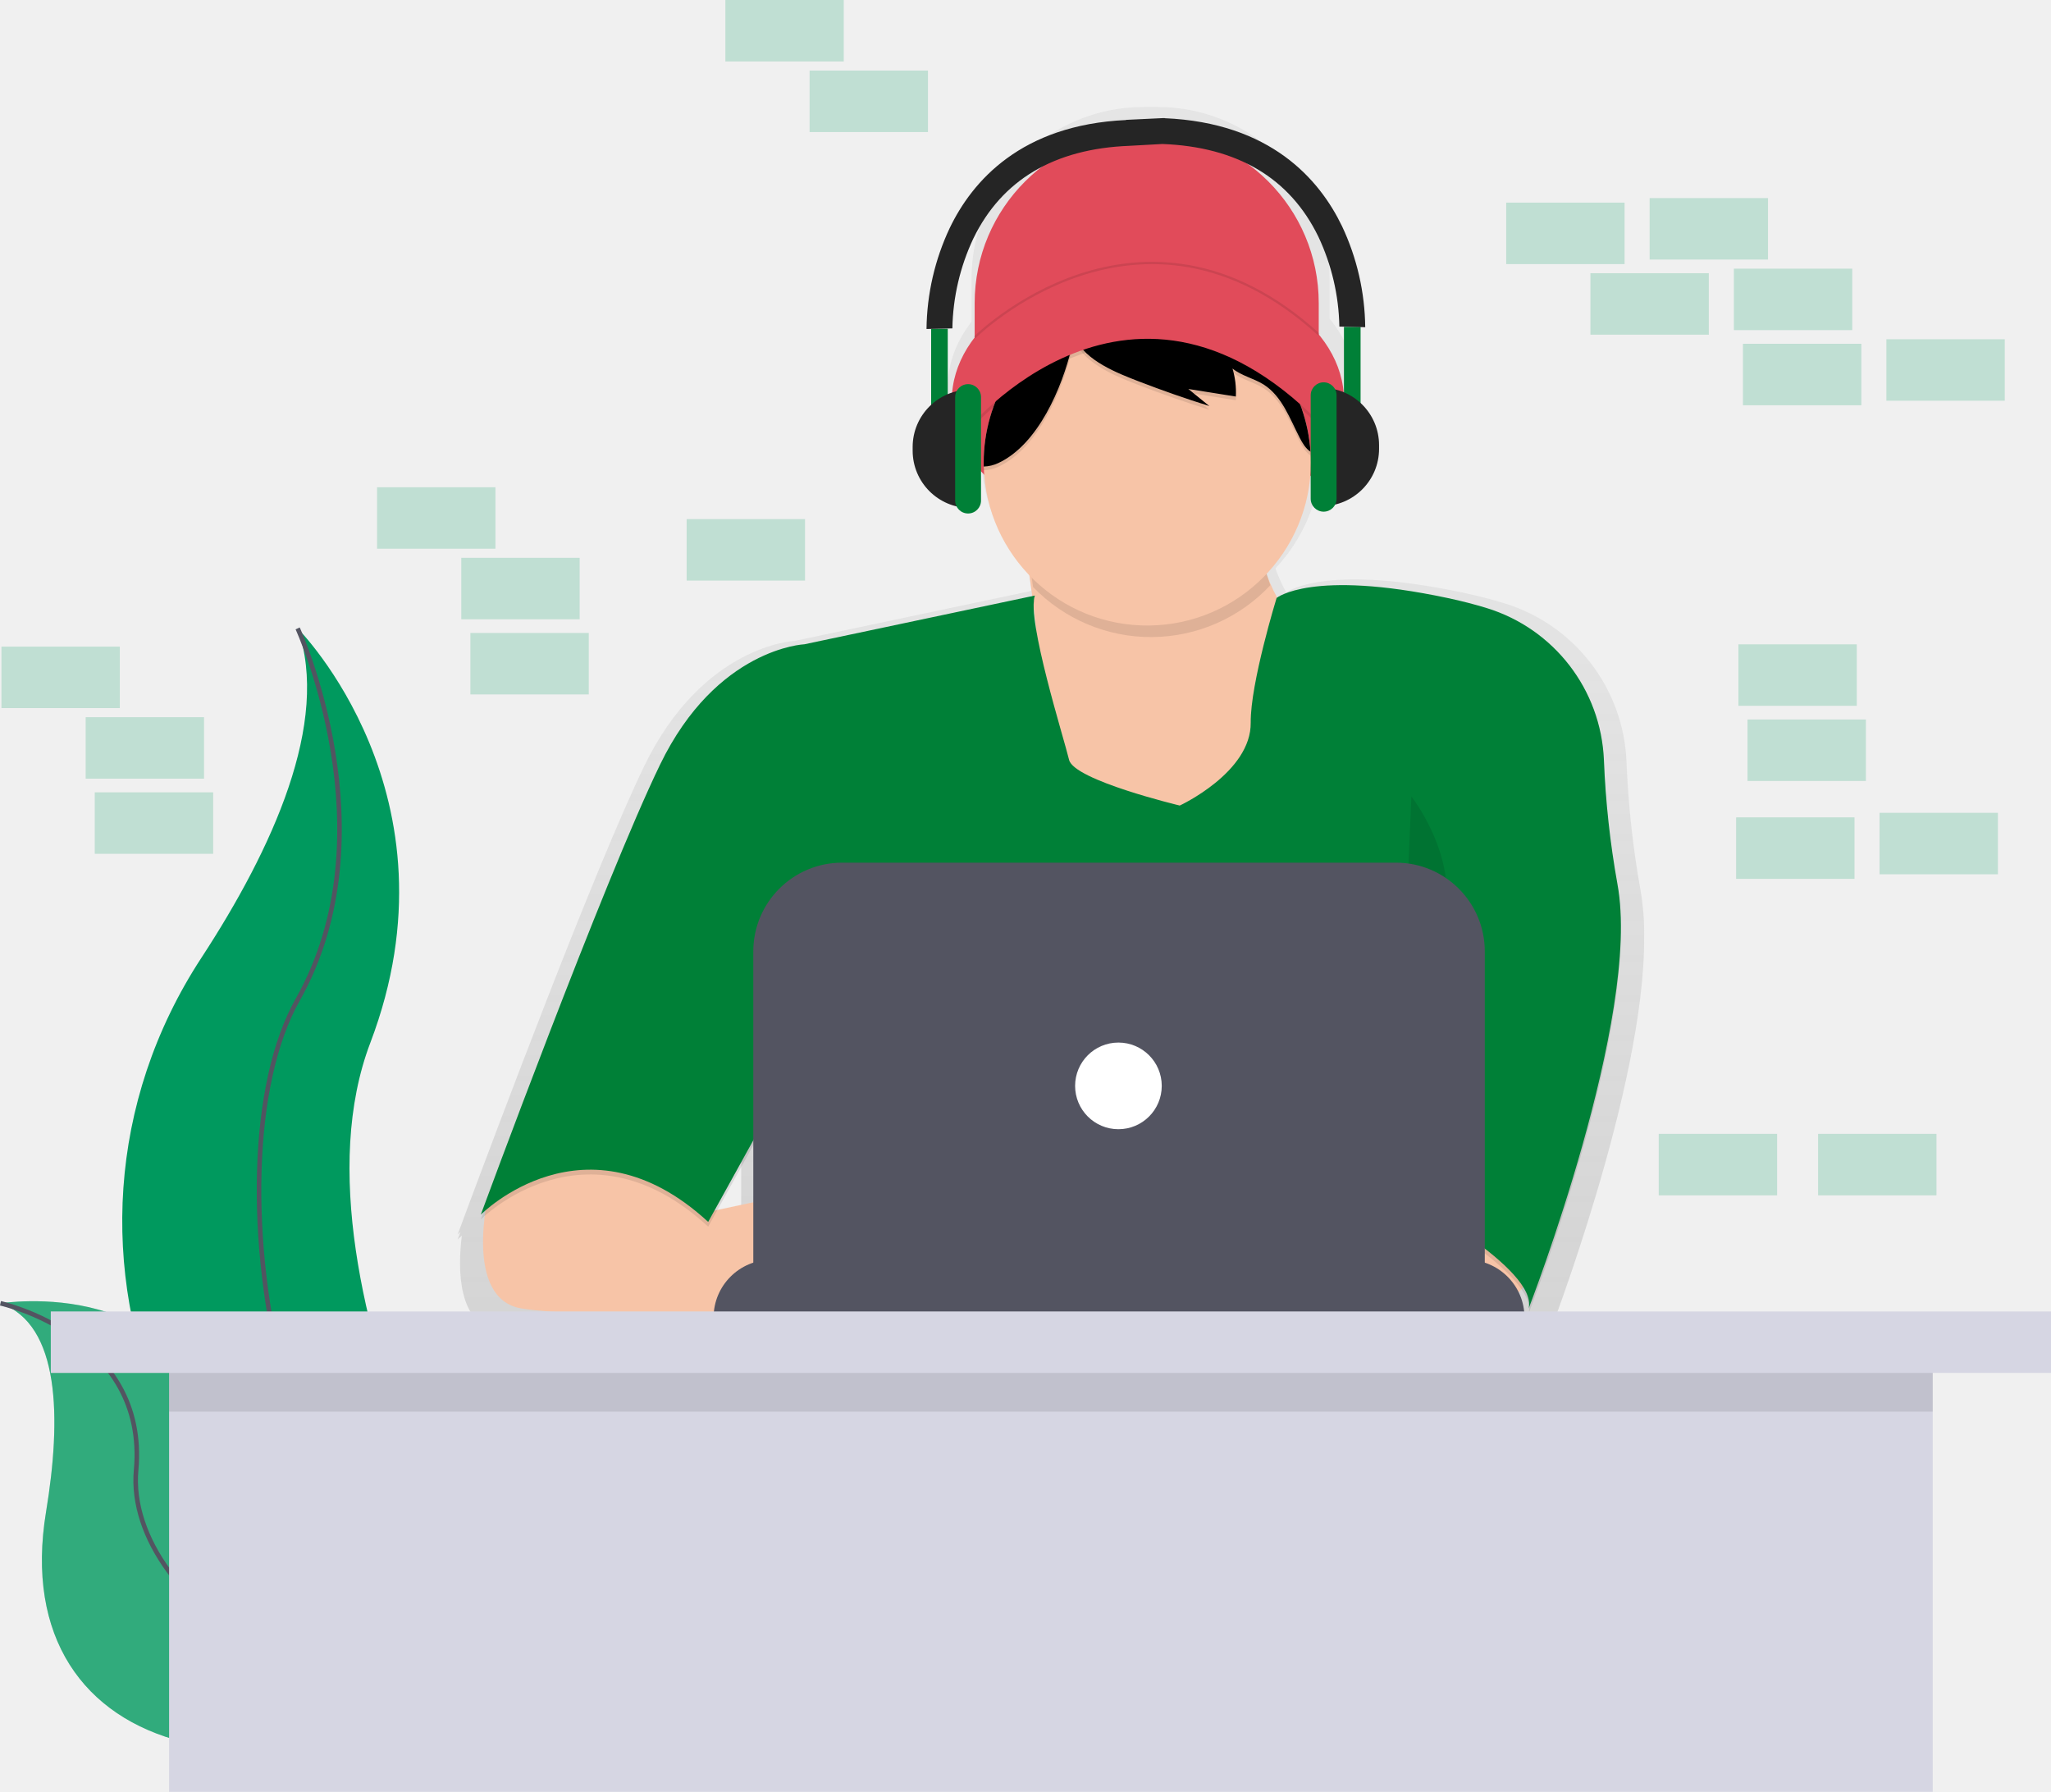
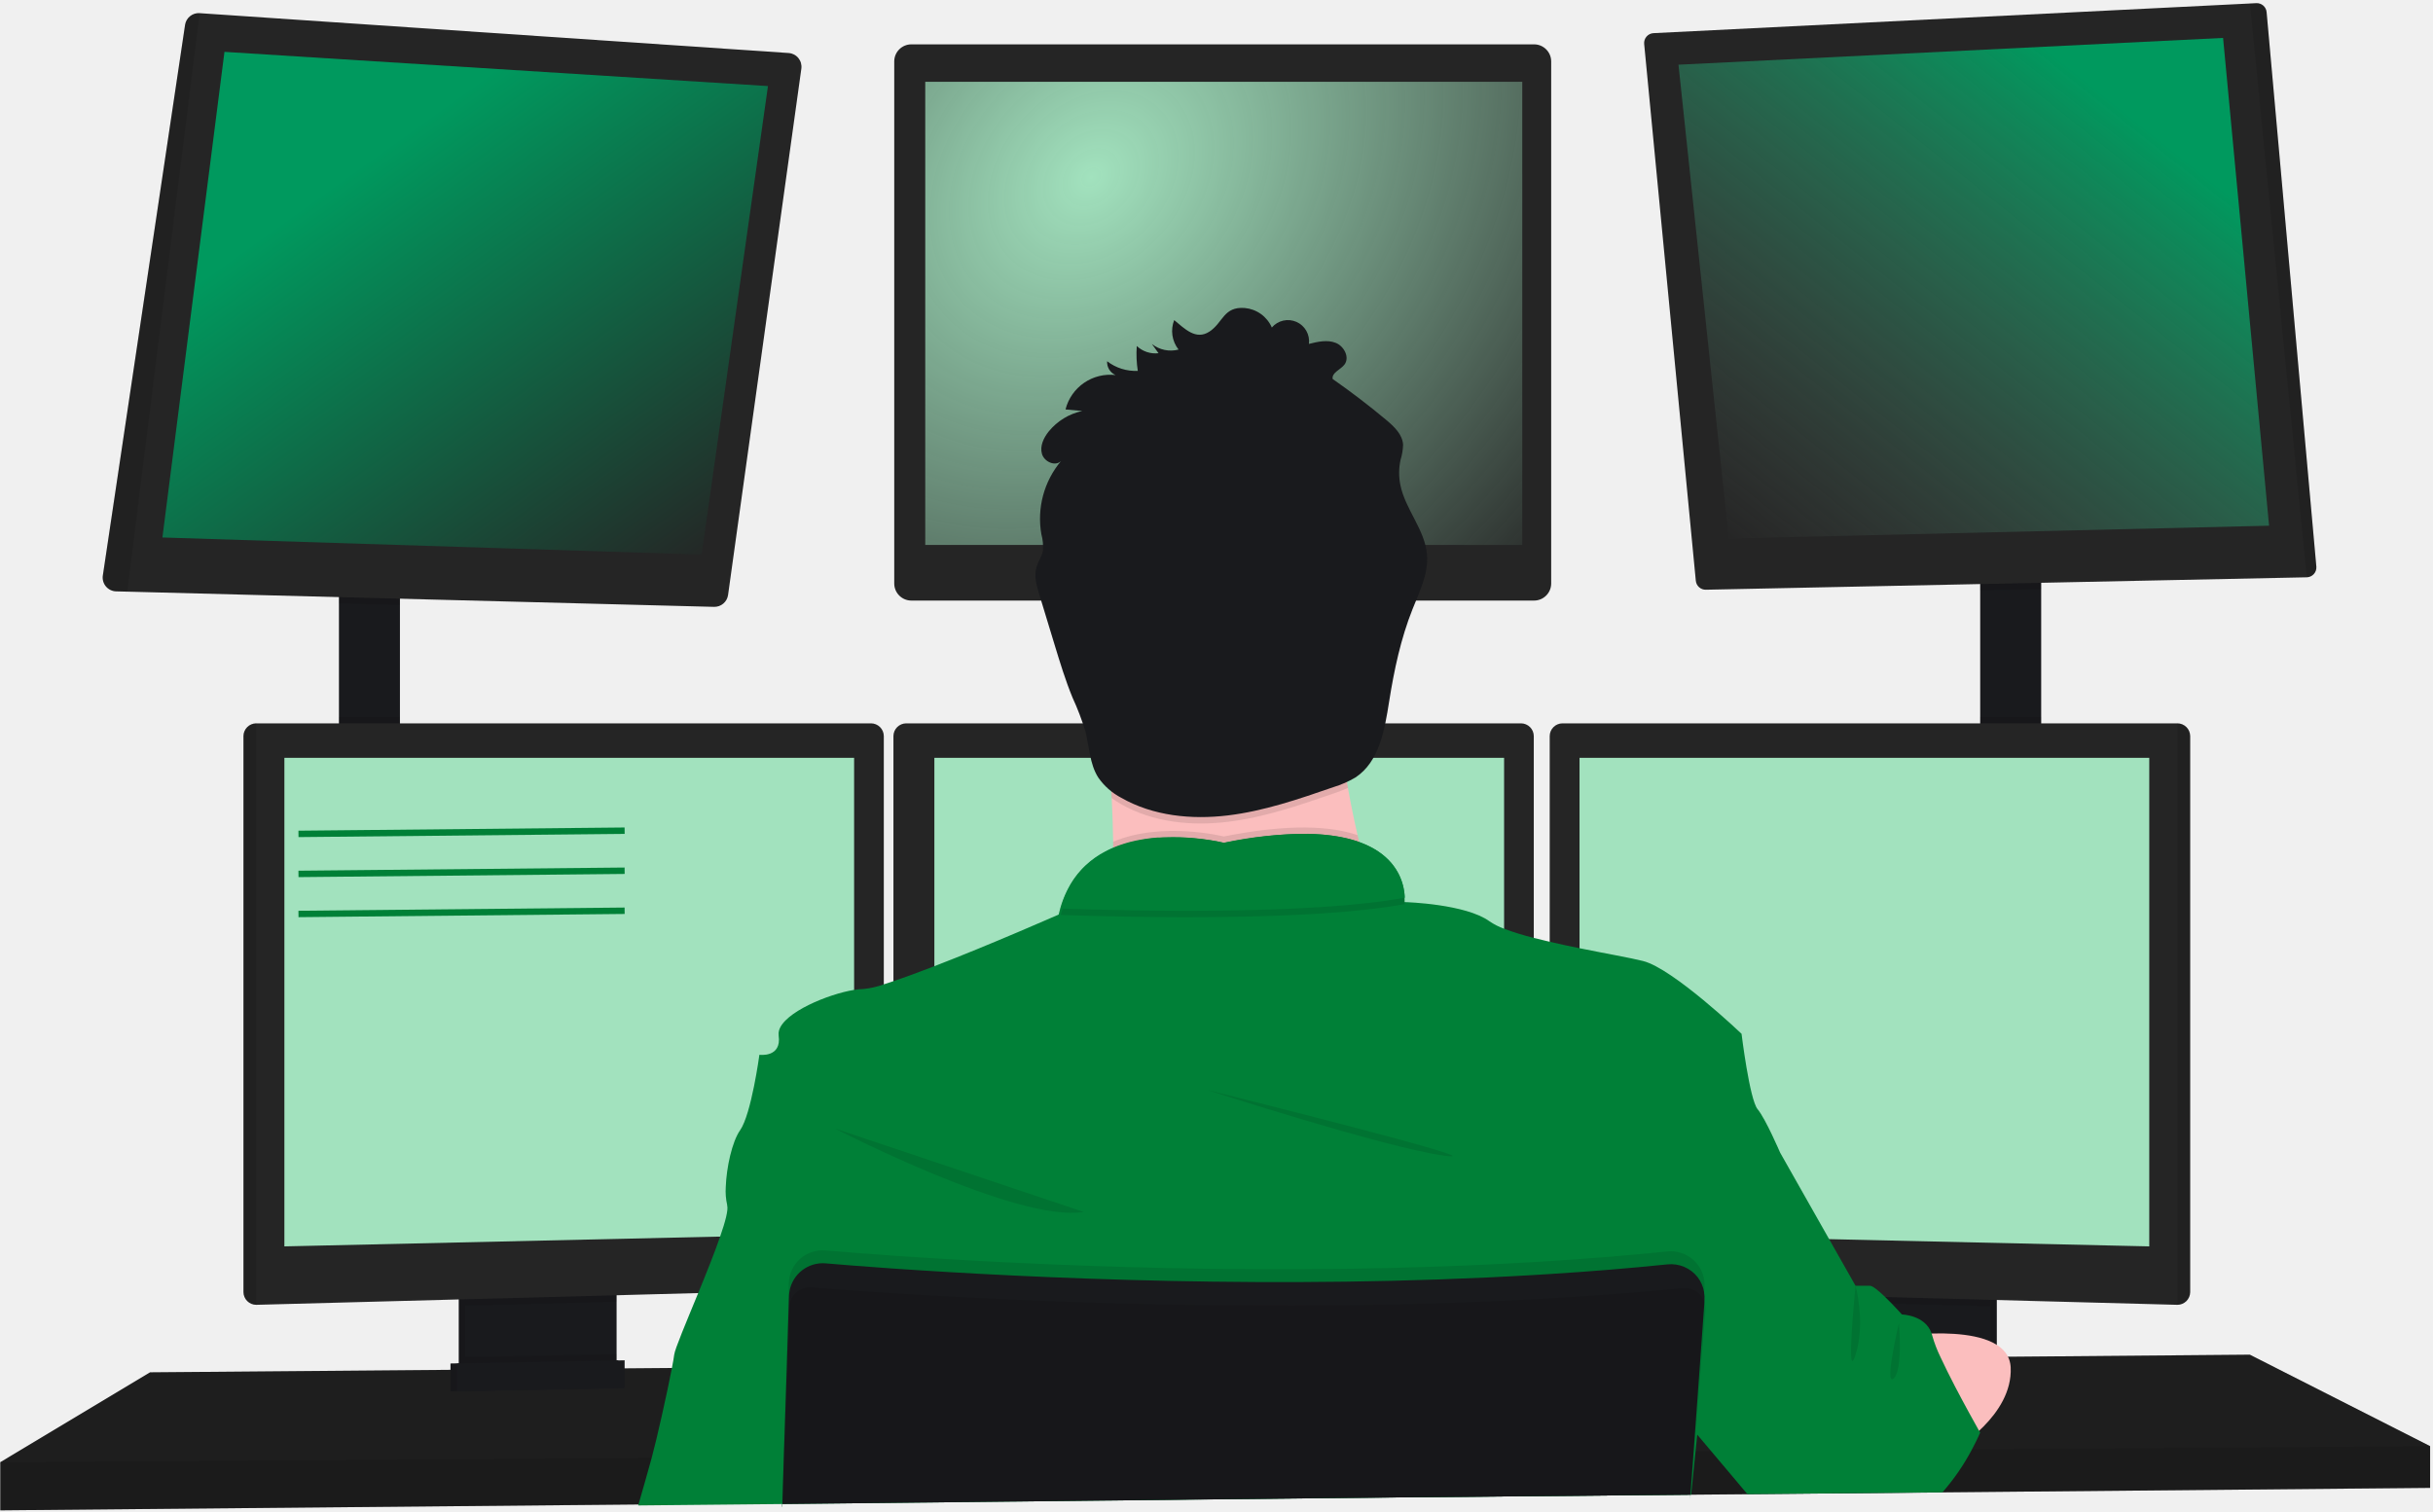
- <svg xmlns="http://www.w3.org/2000/svg" id="6088ba52-b752-42bb-ac91-0a74df332082" data-name="Layer 1" width="900.94" height="787" viewBox="0 0 900.94 787">
+ <svg xmlns="http://www.w3.org/2000/svg" width="758" height="471" viewBox="0 0 758 471" fill="none">
+   <path d="M124.6 182.83H105.6V240.49H124.6V182.83Z" fill="#191A1D" />
+   <path d="M635.93 179.83H616.93V240.83H635.93V179.83Z" fill="#191A1D" />
+   <path d="M757.1 450.65V463.65L605.18 465.05L603.56 465.08L545.82 465.61L544.44 465.63L526.89 465.78H526.37L419.39 466.77L243.78 468.4H243.63L198.98 468.82L198.5 468.83L0.1 470.65V455.65L46.75 427.65L140.35 426.87L142.35 426.86L143.01 426.85L145.01 426.82L189.95 426.45L191.96 426.44L192.6 426.43L194.6 426.42L209.01 426.3L209.39 426.29L244.94 425.99H245.23L522.63 423.65L529.42 423.6H530.1L535.28 423.55L572.93 423.24L574.93 423.21L576.78 423.19H577.74L589.45 423.1L591.77 423.07L594.88 423.05L604.63 422.96L620.1 422.83L622.1 422.81L625.58 422.79H626.23L700.94 422.15L757.1 450.65Z" fill="#252525" />
+   <path opacity="0.2" d="M757.1 450.65V463.65L605.18 465.05L603.56 465.08L545.82 465.61L544.44 465.63L526.89 465.78H526.37L419.39 466.77L243.78 468.4H243.63L198.98 468.82L198.5 468.83L0.1 470.65V455.65L46.75 427.65L140.35 426.87L142.35 426.86L143.01 426.85L145.01 426.82L189.95 426.45L191.96 426.44L192.6 426.43L194.6 426.42L209.01 426.3L209.39 426.29L244.94 425.99H245.23L522.63 423.65L529.42 423.6H530.1L535.28 423.55L572.93 423.24L574.93 423.21L576.78 423.19H577.74L589.45 423.1L591.77 423.07L594.88 423.05L604.63 422.96L620.1 422.83L622.1 422.81L625.58 422.79H626.23L700.94 422.15L757.1 450.65Z" fill="black" />
+   <path d="M190.1 400.66V425.15C190.101 426.31 189.772 427.446 189.152 428.427C188.533 429.408 187.648 430.192 186.6 430.69C185.82 431.068 184.967 431.273 184.1 431.29L149.2 432.03C148.268 432.052 147.343 431.857 146.5 431.46C145.434 430.971 144.53 430.186 143.897 429.199C143.265 428.211 142.929 427.063 142.93 425.89V400.66H190.1Z" fill="#191A1D" />
+   <path opacity="0.1" d="M190.1 400.66V425.15C190.101 426.31 189.772 427.446 189.152 428.427C188.533 429.408 187.648 430.192 186.6 430.69C185.82 431.068 184.967 431.273 184.1 431.29L149.2 432.03C148.268 432.052 147.343 431.857 146.5 431.46C145.434 430.971 144.53 430.186 143.897 429.199C143.265 428.211 142.929 427.063 142.93 425.89V400.66H190.1Z" fill="black" />
+   <path d="M192.1 400.66V425.15C192.101 426.31 191.772 427.446 191.152 428.427C190.533 429.408 189.648 430.192 188.6 430.69C187.82 431.068 186.967 431.273 186.1 431.29L151.2 432.03C150.268 432.052 149.343 431.857 148.5 431.46C147.434 430.971 146.53 430.186 145.897 429.199C145.265 428.211 144.929 427.063 144.93 425.89V400.66H192.1Z" fill="#191A1D" />
+   <path d="M622.1 400.66H574.93V432.16H622.1V400.66Z" fill="#191A1D" />
+   <path opacity="0.1" d="M622.1 400.66H574.93V432.16H622.1V400.66Z" fill="black" />
+   <path d="M620.1 400.66H572.93V432.16H620.1V400.66Z" fill="#191A1D" />
+   <path opacity="0.1" d="M124.6 182.82V188.55L105.6 188.06V182.82H124.6Z" fill="black" />
+   <path d="M249.66 21.4L226.83 185.4C226.685 186.448 226.16 187.405 225.353 188.089C224.547 188.774 223.517 189.137 222.46 189.11L39.66 184.37L36.19 184.28C35.586 184.266 34.992 184.124 34.446 183.865C33.9 183.605 33.415 183.234 33.022 182.774C32.63 182.315 32.339 181.777 32.168 181.198C31.997 180.618 31.95 180.009 32.03 179.41L57.66 7.73C57.825 6.667 58.383 5.704 59.224 5.032C60.064 4.36 61.126 4.027 62.2 4.1L245.66 16.52C246.252 16.554 246.83 16.711 247.359 16.98C247.887 17.249 248.354 17.625 248.73 18.083C249.105 18.542 249.382 19.073 249.542 19.644C249.702 20.215 249.743 20.813 249.66 21.4Z" fill="#252525" />
+   <path d="M69.93 16.16L50.6 167.49L218.6 172.82L239.26 26.82L69.93 16.16Z" fill="url(#paint0_linear)" />
+   <path d="M477.94 13.82H283.93C280.986 13.82 278.6 16.206 278.6 19.15V181.82C278.6 184.764 280.986 187.15 283.93 187.15H477.94C480.884 187.15 483.27 184.764 483.27 181.82V19.15C483.27 16.206 480.884 13.82 477.94 13.82Z" fill="#252525" />
+   <path d="M474.26 25.49H288.26V169.82H474.26V25.49Z" fill="url(#paint1_diamond)" />
+   <path opacity="0.1" d="M635.93 179.82V183.61L616.93 184V179.82H635.93Z" fill="black" />
+   <path d="M721.66 176.62C721.687 177.034 721.63 177.45 721.493 177.842C721.355 178.233 721.139 178.593 720.859 178.9C720.579 179.206 720.24 179.453 719.862 179.624C719.484 179.796 719.075 179.89 718.66 179.9L531.46 183.77C530.682 183.786 529.928 183.507 529.347 182.99C528.766 182.472 528.403 181.754 528.33 180.98L512.24 13.7C512.2 13.285 512.245 12.866 512.372 12.469C512.499 12.072 512.705 11.705 512.978 11.39C513.251 11.075 513.585 10.818 513.96 10.636C514.335 10.454 514.744 10.35 515.16 10.33L700.94 1.09L702.94 0.99C703.735 0.948 704.515 1.217 705.116 1.739C705.717 2.262 706.091 2.997 706.16 3.79L721.66 176.62Z" fill="#252525" />
+   <path d="M522.93 20.16L692.6 11.82L706.93 163.82L538.6 167.82L522.93 20.16Z" fill="url(#paint2_linear)" />
+   <path opacity="0.1" d="M721.66 176.62C721.687 177.034 721.63 177.45 721.492 177.842C721.355 178.233 721.139 178.593 720.859 178.9C720.579 179.206 720.24 179.453 719.862 179.624C719.484 179.796 719.075 179.89 718.66 179.9L700.94 1.09L702.94 0.99C703.735 0.948 704.515 1.217 705.116 1.739C705.717 2.262 706.091 2.997 706.16 3.79L721.66 176.62Z" fill="black" />
+   <path opacity="0.1" d="M62.23 4.09L39.66 184.37L36.19 184.28C35.586 184.266 34.992 184.124 34.446 183.865C33.9 183.605 33.415 183.234 33.022 182.774C32.63 182.315 32.339 181.777 32.168 181.198C31.997 180.618 31.95 180.009 32.03 179.41L57.66 7.73C57.823 6.659 58.385 5.689 59.232 5.015C60.079 4.34 61.15 4.01 62.23 4.09Z" fill="black" />
+   <path opacity="0.1" d="M124.6 223.41H105.6V240.49H124.6V223.41Z" fill="black" />
+   <path opacity="0.1" d="M192.1 400.65V405.62L144.93 406.88V400.65H192.1Z" fill="black" />
+   <path d="M275.35 229.36V397.56C275.338 398.587 274.931 399.569 274.215 400.305C273.498 401.04 272.526 401.472 271.5 401.51L79.85 406.61H79.8C78.756 406.597 77.759 406.177 77.021 405.439C76.283 404.701 75.863 403.704 75.85 402.66V229.36C75.863 228.316 76.283 227.319 77.021 226.581C77.759 225.843 78.756 225.423 79.8 225.41H271.4C272.444 225.423 273.441 225.843 274.179 226.581C274.917 227.319 275.337 228.316 275.35 229.36Z" fill="#252525" />
+   <path opacity="0.1" d="M79.85 225.41V406.61H79.8C78.756 406.597 77.759 406.177 77.021 405.439C76.283 404.701 75.863 403.704 75.85 402.66V229.36C75.863 228.316 76.283 227.319 77.021 226.581C77.759 225.843 78.756 225.423 79.8 225.41H79.85Z" fill="black" />
+   <path d="M88.6 236.15H266.1V384.4L88.6 388.4V236.15Z" fill="#A2E2BE" />
+   <path opacity="0.1" d="M635.93 223.41H616.93V240.83H635.93V223.41Z" fill="black" />
+   <path opacity="0.1" d="M620.1 400.65V407.06L572.93 405.8V400.65H620.1Z" fill="black" />
+   <path d="M682.35 229.36V402.66C682.337 403.712 681.91 404.717 681.161 405.456C680.412 406.196 679.402 406.61 678.35 406.61L486.66 401.51C485.634 401.472 484.662 401.04 483.945 400.305C483.229 399.569 482.822 398.587 482.81 397.56V229.36C482.823 228.316 483.243 227.319 483.981 226.581C484.719 225.843 485.716 225.423 486.76 225.41H678.36C679.411 225.413 680.418 225.828 681.164 226.567C681.911 227.306 682.337 228.31 682.35 229.36Z" fill="#252525" />
+   <path opacity="0.1" d="M682.35 229.36V402.66C682.337 403.712 681.91 404.717 681.161 405.456C680.412 406.196 679.402 406.61 678.35 406.61V225.41C679.402 225.41 680.412 225.824 681.161 226.564C681.91 227.303 682.337 228.308 682.35 229.36Z" fill="black" />
+   <path d="M669.6 236.15H492.1V384.4L669.6 388.4V236.15Z" fill="#A2E2BE" />
+   <path d="M477.85 229.36V397.56C477.838 398.587 477.431 399.569 476.715 400.305C475.998 401.04 475.026 401.472 474 401.51L282.35 406.61C281.298 406.61 280.288 406.196 279.539 405.456C278.79 404.717 278.363 403.712 278.35 402.66V229.36C278.363 228.316 278.783 227.319 279.521 226.581C280.259 225.843 281.256 225.423 282.3 225.41H473.9C474.944 225.423 475.941 225.843 476.679 226.581C477.417 227.319 477.837 228.316 477.85 229.36Z" fill="#252525" />
+   <path d="M291.1 236.15H468.6V384.4L291.1 388.4V236.15Z" fill="#A2E2BE" />
+   <path opacity="0.1" d="M757.1 450.65V463.65L605.18 465.05L603.56 465.08L545.82 465.61L544.44 465.63L526.89 465.78H526.37L419.39 466.77L243.78 468.4H243.63L198.98 468.82L198.5 468.83L0.1 470.65V455.65L202.61 454.32H203.09L244.08 454.04H244.27L527.35 452.17H527.64L527.81 452.16H528.28L533.07 452.13H534.53L609.02 451.63L613.42 451.61L614.4 451.6L757.1 450.65Z" fill="black" />
+   <path d="M381.26 240.49C409.609 240.49 432.59 217.509 432.59 189.16C432.59 160.811 409.609 137.83 381.26 137.83C352.911 137.83 329.93 160.811 329.93 189.16C329.93 217.509 352.911 240.49 381.26 240.49Z" fill="#FBBEBE" />
+   <path d="M432.6 294.16C432.6 294.16 333.1 306.16 342.6 294.16C346.04 289.82 346.99 276.96 346.8 262.31C346.74 257.86 346.58 253.25 346.35 248.66C345.25 226.66 342.6 205.16 342.6 205.16C342.6 205.16 429.6 164.16 419.6 196.66C415.6 209.79 416.91 228.23 419.95 245.54C420.84 250.59 421.87 255.54 422.95 260.24C425.586 271.704 428.807 283.025 432.6 294.16Z" fill="#FBBEBE" />
+   <path opacity="0.1" d="M432.6 294.16C432.6 294.16 333.1 306.16 342.6 294.16C346.04 289.82 346.99 276.96 346.8 262.31C361.97 255.83 381.27 260.66 381.27 260.66C401.59 256.61 414.62 257.4 422.95 260.24C425.586 271.704 428.807 283.025 432.6 294.16Z" fill="black" />
+   <path d="M243.74 469.53V468.69L419.36 466.78L526.36 465.78H526.66L526.55 467.26L526.7 465.78H526.89V465.61L528.26 452.16L528.78 447.07L528.94 445.48L529.08 444.15L535.26 423.54L541.44 402.96L546.64 385.63L554.58 359.15C554.58 359.15 550.08 348.65 547.58 345.65C545.08 342.65 542.58 322.15 542.58 322.15C542.58 322.15 521.24 301.82 511.91 299.48C508 298.48 500.28 297.15 492.08 295.48C489.01 294.86 485.86 294.2 482.83 293.48C481.12 293.09 479.44 292.68 477.83 292.27C474.696 291.487 471.608 290.533 468.58 289.41C466.992 288.833 465.481 288.064 464.08 287.12C456.73 281.73 438.31 281.12 437.6 281.12C437.598 281.097 437.598 281.073 437.6 281.05V280.96C437.626 280.54 437.626 280.12 437.6 279.7C437.6 279.3 437.6 278.83 437.51 278.3C437.51 278.14 437.51 277.97 437.44 277.8C437.39 277.44 437.33 277.06 437.24 276.66C437.21 276.481 437.17 276.304 437.12 276.13C436.83 274.925 436.411 273.755 435.87 272.64C435.8 272.48 435.71 272.31 435.63 272.15C435.14 271.226 434.571 270.346 433.93 269.52C433.8 269.35 433.66 269.17 433.51 269C432.691 268.034 431.78 267.15 430.79 266.36C430.52 266.15 430.24 265.93 429.95 265.73C429.788 265.599 429.618 265.479 429.44 265.37L428.55 264.79L427.72 264.31C426.99 263.91 426.22 263.52 425.38 263.15C425.12 263.03 424.84 262.92 424.56 262.81C424.28 262.7 423.84 262.53 423.47 262.39H423.41L422.66 262.09C422.09 261.9 421.51 261.73 420.9 261.56L419.97 261.32L418.97 261.09L417.97 260.88C416.97 260.68 415.9 260.5 414.78 260.36L413.64 260.22L412.47 260.1L411.26 260L409.54 259.9L407.54 259.83C398.719 259.829 389.923 260.764 381.3 262.62C375.309 261.287 369.173 260.722 363.04 260.94H362.17L361.17 261H360.53L359.24 261.12C358.81 261.12 358.37 261.21 357.94 261.27C357.51 261.33 357.06 261.38 356.63 261.45L355.97 261.56C355.32 261.67 354.66 261.79 353.97 261.93C353.75 261.97 353.53 262.02 353.31 262.08C352.44 262.27 351.57 262.5 350.71 262.76C350.28 262.88 349.85 263.02 349.42 263.17C349.2 263.23 348.99 263.31 348.78 263.39L348.14 263.62L347.51 263.87L346.76 264.17C346.38 264.33 346.01 264.5 345.64 264.68C345.43 264.77 345.22 264.87 345.02 264.98C344.82 265.09 344.61 265.18 344.42 265.29C342.159 266.458 340.069 267.932 338.21 269.67L337.7 270.16L337.2 270.67C337.03 270.84 336.87 271.02 336.71 271.2C336.058 271.912 335.45 272.664 334.89 273.45C334.73 273.66 334.58 273.87 334.43 274.09C333.795 275.026 333.221 276.001 332.71 277.01C332.58 277.25 332.46 277.5 332.34 277.74C331.524 279.429 330.855 281.186 330.34 282.99C330.153 283.657 329.983 284.323 329.83 284.99C329.83 284.99 308.66 294.33 291.1 301.09C286.43 302.89 282.03 304.52 278.35 305.75C277.28 306.11 276.28 306.44 275.35 306.75C273.332 307.479 271.234 307.963 269.1 308.19C268.094 308.206 267.091 308.3 266.1 308.47C258.03 309.78 244.2 315.47 242.69 321.18C242.567 321.636 242.533 322.111 242.59 322.58C242.59 322.58 242.59 322.65 242.59 322.69C243.59 329.69 236.59 328.69 236.59 328.69C236.59 328.69 234.09 347.19 230.59 352.19C228.06 355.79 226.33 363.82 226.11 369.88C225.984 371.768 226.132 373.664 226.55 375.51C226.55 375.56 226.55 375.61 226.55 375.65C226.95 376.99 225.99 380.65 224.36 385.34C222.59 390.49 220.01 396.89 217.53 402.93C213.79 412.05 210.27 420.33 210.05 422.15C209.96 422.96 209.7 424.41 209.34 426.28C207.88 433.9 204.64 448.41 203.04 454.28C201.85 458.66 200.12 464.66 198.93 468.78C198.93 468.9 198.86 469.02 198.83 469.13L243.66 468.69V469.53H243.8H243.74Z" fill="#008037" />
+   <path opacity="0.1" d="M260.1 351.66C260.1 351.66 317.1 381.16 337.6 377.66L260.1 351.66Z" fill="black" />
+   <path opacity="0.1" d="M376.1 339.66C376.1 339.66 431.6 357.66 450.1 360.16C468.6 362.66 376.1 339.66 376.1 339.66Z" fill="black" />
+   <path opacity="0.1" d="M437.66 281.74C408.66 287.08 354.06 285.93 330.46 285.12C339.11 254.12 381.29 264.66 381.29 264.66C433.5 254.24 437.5 275.86 437.66 281.74Z" fill="black" />
+   <path d="M437.66 279.74C408.66 285.08 354.06 283.93 330.46 283.12C339.11 252.12 381.29 262.66 381.29 262.66C433.5 252.24 437.5 273.86 437.66 279.74Z" fill="#008037" />
+   <path d="M591.6 416.41C591.6 416.41 625.76 411.16 626.43 426.16C627.1 441.16 609.01 451.64 609.01 451.64L591.6 416.41Z" fill="#FBBEBE" />
+   <path opacity="0.1" d="M419.95 245.54C418.481 246.197 416.979 246.777 415.45 247.28C404.67 251 393.8 254.75 382.45 256.11C371.1 257.47 359.19 256.27 349.29 250.61C348.251 250.023 347.249 249.372 346.29 248.66C345.19 226.66 342.54 205.16 342.54 205.16C342.54 205.16 429.54 164.16 419.54 196.66C415.56 209.79 416.91 228.23 419.95 245.54Z" fill="black" />
+   <path d="M367.18 108.93C365.753 109.307 364.257 109.345 362.813 109.041C361.368 108.737 360.014 108.1 358.86 107.18L360.94 110.07C359.714 110.211 358.472 110.083 357.301 109.695C356.13 109.306 355.058 108.666 354.16 107.82C353.971 110.407 354.079 113.007 354.48 115.57C351.038 115.736 347.65 114.673 344.92 112.57C344.867 113.472 345.091 114.369 345.563 115.14C346.035 115.91 346.732 116.518 347.56 116.88C344.103 116.467 340.613 117.326 337.743 119.297C334.872 121.267 332.817 124.215 331.96 127.59L337.18 128.07C333.078 128.946 329.396 131.193 326.74 134.44C325.14 136.44 323.92 139 324.62 141.44C325.32 143.88 328.7 145.44 330.54 143.7C327.923 146.824 326.02 150.483 324.967 154.42C323.913 158.357 323.733 162.476 324.44 166.49C324.915 168.2 325.071 169.983 324.9 171.75C324.57 173.4 323.53 174.83 323.01 176.44C322.01 179.36 322.96 182.53 323.85 185.44L328.54 200.86C330.24 206.43 331.93 212.01 334.15 217.4C335.722 220.808 337.059 224.319 338.15 227.91C339.41 232.75 339.46 238.05 342.15 242.28C343.994 244.942 346.458 247.115 349.33 248.61C359.22 254.27 371.17 255.47 382.49 254.11C393.81 252.75 404.67 249 415.44 245.28C417.833 244.559 420.129 243.552 422.28 242.28C429.73 237.4 431.39 227.42 432.78 218.63C434.33 208.83 436.4 199.05 440.07 189.83C442.25 184.34 445.07 178.77 444.59 172.89C443.98 165.08 437.8 158.75 436.27 151.07C435.758 148.503 435.782 145.858 436.34 143.3C436.814 141.776 437.08 140.195 437.13 138.6C436.96 135.38 434.32 132.9 431.84 130.83C426.46 126.337 420.907 122.09 415.18 118.09C414.89 116.09 417.61 115.23 418.84 113.65C420.58 111.42 418.78 107.88 416.14 106.84C413.5 105.8 410.54 106.48 407.79 107.17C407.969 105.762 407.689 104.335 406.992 103.099C406.294 101.863 405.217 100.885 403.919 100.311C402.621 99.737 401.173 99.597 399.79 99.912C398.406 100.227 397.161 100.981 396.24 102.06C395.51 100.385 394.343 98.938 392.862 97.868C391.381 96.799 389.639 96.147 387.82 95.98C381.19 95.46 381.06 100.53 376.82 103.32C372.58 106.11 369.08 102.43 365.82 99.75C365.221 101.265 365.031 102.911 365.27 104.522C365.509 106.134 366.168 107.654 367.18 108.93Z" fill="#191A1D" />
+   <path d="M616.93 446.41C616.93 446.41 616.04 448.53 614.4 451.6C611.919 456.323 608.899 460.743 605.4 464.77L605.13 465.06H603.51L545.77 465.59H544.39L544.22 465.39L533.02 452.1L528.8 447.09L528.63 446.88L528.27 446.46L528.07 446.22L527.81 445.91L519.6 436.17L522.6 423.67L527.71 402.61L527.84 402.1L528.84 398.1L529.55 395.1L531.93 385.32L540.09 351.67L554.59 359.17L569.88 386.17L578.09 400.67H582.59C583.44 400.67 585.39 402.31 587.35 404.2C588.05 404.87 588.75 405.58 589.35 406.2C591.13 408.04 592.54 409.62 592.54 409.62C592.54 409.62 599.83 409.78 601.79 415.52C601.891 415.798 601.975 416.082 602.04 416.37C602.691 418.626 603.537 420.821 604.57 422.93C605.86 425.74 607.48 428.93 609.12 432.12C612.17 437.97 615.27 443.54 616.41 445.56L616.55 445.81L616.93 446.41Z" fill="#008037" />
+   <path opacity="0.1" d="M531.03 401.26L530.93 402.69V402.79L530.76 405.09L529.43 423.6L527.82 445.9L527.36 452.18L526.36 465.62V465.79L419.36 466.79L243.77 468.69V469.53H243.63V468.69V468.41L244.08 454.05L244.94 425.99L245.68 402.2L245.75 399.83C245.794 398.4 246.129 396.993 246.734 395.696C247.34 394.4 248.203 393.24 249.272 392.288C250.341 391.336 251.592 390.612 252.95 390.161C254.308 389.709 255.744 389.538 257.17 389.66C261.89 390.06 268.02 390.55 275.35 391.07L278.35 391.29C320.68 394.23 398.91 398.03 477.85 393.29C479.51 393.2 481.18 393.1 482.85 392.98C495.09 392.21 507.32 391.22 519.43 389.98C520.961 389.82 522.508 389.997 523.963 390.499C525.418 391.001 526.746 391.817 527.851 392.887C528.957 393.958 529.815 395.258 530.364 396.696C530.913 398.134 531.141 399.675 531.03 401.21V401.26Z" fill="black" />
+   <path d="M243.74 469.53V468.69L419.36 466.78L526.36 465.78H526.66V465.61L527.66 452.17L528.09 446.17L529.73 423.56L531.02 405.66V405.22C531.08 404.395 531.043 403.566 530.91 402.75C530.916 402.717 530.916 402.683 530.91 402.65C530.635 400.962 529.948 399.369 528.91 398.01C527.809 396.598 526.366 395.49 524.718 394.79C523.07 394.09 521.271 393.822 519.49 394.01C507.38 395.25 495.15 396.24 482.91 397.01C481.24 397.13 479.57 397.23 477.91 397.32C398.97 402.01 320.74 398.21 278.41 395.32L275.41 395.1C268.08 394.58 261.95 394.1 257.23 393.69C254.633 393.471 252.048 394.221 249.972 395.797C247.896 397.372 246.478 399.66 245.99 402.22C245.889 402.761 245.829 403.31 245.81 403.86L245.13 426.02L244.2 454.09L243.76 468.45V468.73V469.57L243.74 469.53Z" fill="#191A1D" />
+   <path opacity="0.1" d="M531.33 408.27L530.1 423.6L528.27 446.45L527.81 452.17L526.81 464.98L526.75 465.62V465.79L526.6 467.27L526.71 465.79H526.42L419.42 466.79L243.77 468.69V468.41L244.26 454.05L245.26 425.99L245.9 407.34C245.931 406.279 246.228 405.243 246.762 404.326C247.297 403.409 248.052 402.64 248.96 402.09C250.092 401.396 251.416 401.081 252.74 401.19C254.84 401.36 257.42 401.56 260.43 401.78C265.32 402.14 271.35 402.56 278.37 403C291.37 403.82 307.68 404.7 326.37 405.42C378.37 407.42 448.57 408.09 515.25 402.25C518.25 401.99 521.35 401.7 524.38 401.41C525.579 401.29 526.788 401.52 527.86 402.07C528.164 402.221 528.452 402.402 528.72 402.61C529.591 403.241 530.28 404.089 530.72 405.07C530.822 405.265 530.906 405.469 530.97 405.68C531.27 406.509 531.393 407.391 531.33 408.27Z" fill="black" />
+   <path opacity="0.1" d="M192.1 421.96V425.15C192.101 426.31 191.772 427.446 191.152 428.427C190.533 429.408 189.648 430.192 188.6 430.69L148.5 431.46C147.434 430.971 146.53 430.186 145.897 429.199C145.265 428.211 144.929 427.063 144.93 425.89V422.89L192.1 421.96Z" fill="black" />
+   <path d="M192.6 432.57L140.35 433.57V424.9L192.6 423.9V432.57Z" fill="#191A1D" />
+   <path opacity="0.1" d="M192.6 432.57L140.35 433.57V424.9L192.6 423.9V432.57Z" fill="black" />
+   <path d="M194.6 432.57L142.35 433.57V424.9L194.6 423.9V432.57Z" fill="#191A1D" />
+   <g opacity="0.1">
+     <path opacity="0.1" d="M367.59 105.65C366.613 104.381 365.964 102.89 365.7 101.31C365.459 102.855 365.603 104.435 366.12 105.91C366.616 105.864 367.108 105.777 367.59 105.65Z" fill="black" />
+     <path opacity="0.1" d="M354.89 112.29C354.701 111.064 354.578 109.829 354.52 108.59C354.52 109.82 354.52 111.06 354.52 112.3L354.89 112.29Z" fill="black" />
+     <path opacity="0.1" d="M436.39 145.66C436.445 144.769 436.566 143.883 436.75 143.01C437.223 141.489 437.492 139.912 437.55 138.32C437.528 137.963 437.474 137.608 437.39 137.26C437.22 138.18 436.95 139.1 436.75 140.01C436.351 141.865 436.229 143.769 436.39 145.66Z" fill="black" />
+     <path opacity="0.1" d="M415.59 114.76L416.68 115.55C417.599 114.885 418.459 114.143 419.25 113.33C419.626 112.81 419.859 112.199 419.926 111.561C419.993 110.922 419.891 110.277 419.63 109.69C419.53 109.918 419.403 110.133 419.25 110.33C418.02 111.91 415.3 112.78 415.59 114.76Z" fill="black" />
+     <path opacity="0.1" d="M333.42 124.38C333.055 125.109 332.764 125.873 332.55 126.66C334.114 125.787 335.799 125.15 337.55 124.77L333.42 124.38Z" fill="black" />
+     <path opacity="0.1" d="M347.21 113.5C346.553 113.138 345.925 112.727 345.33 112.27C345.305 112.666 345.335 113.063 345.42 113.45C346.017 113.422 346.615 113.438 347.21 113.5Z" fill="black" />
+     <path opacity="0.1" d="M444.98 172.42C444.57 177.27 442.31 181.94 440.48 186.54C436.81 195.76 434.74 205.54 433.19 215.35C431.8 224.14 430.19 234.12 422.69 238.99C420.547 240.27 418.253 241.278 415.86 241.99C405.08 245.72 394.21 249.46 382.86 250.82C371.51 252.18 359.6 250.99 349.7 245.33C346.83 243.832 344.366 241.66 342.52 239C339.85 234.77 339.8 229.47 338.52 224.63C337.429 221.036 336.092 217.521 334.52 214.11C332.31 208.73 330.61 203.11 328.92 197.58C327.353 192.44 325.79 187.297 324.23 182.15C323.716 180.602 323.335 179.013 323.09 177.4C322.7 179.96 323.46 182.64 324.23 185.15C325.79 190.303 327.353 195.447 328.92 200.58C330.61 206.15 332.31 211.73 334.52 217.11C336.092 220.521 337.429 224.036 338.52 227.63C339.78 232.47 339.83 237.77 342.52 242C344.366 244.66 346.83 246.832 349.7 248.33C359.6 253.99 371.54 255.18 382.86 253.82C394.18 252.46 405.04 248.72 415.86 244.99C418.253 244.278 420.547 243.27 422.69 241.99C430.14 237.12 431.8 227.14 433.19 218.35C434.74 208.54 436.81 198.76 440.48 189.54C442.66 184.06 445.48 178.49 445 172.6C445 172.54 444.98 172.48 444.98 172.42Z" fill="black" />
+     <path opacity="0.1" d="M325.29 168.55C325.29 168.55 325.29 168.48 325.29 168.44C325.47 166.677 325.314 164.895 324.83 163.19C324.631 162.093 324.5 160.984 324.44 159.87C324.325 161.985 324.456 164.106 324.83 166.19C324.99 166.97 325.17 167.76 325.29 168.55Z" fill="black" />
+     <path opacity="0.1" d="M328.34 144.09C329.109 142.798 329.982 141.571 330.95 140.42C329.12 142.17 325.74 140.61 325.03 138.18C324.768 139.163 324.768 140.197 325.03 141.18C325.276 141.914 325.712 142.569 326.293 143.08C326.875 143.592 327.581 143.94 328.34 144.09Z" fill="black" />
+   </g>
+   <path opacity="0.1" d="M578.1 400.66C578.1 400.66 581.27 412.16 578.1 422.16C574.93 432.16 578.1 400.66 578.1 400.66Z" fill="black" />
+   <path opacity="0.1" d="M591.6 412.39C591.6 412.39 592.93 426.99 589.93 429.58C586.93 432.17 591.6 412.39 591.6 412.39Z" fill="black" />
+   <path d="M92.99 259.86L194.6 258.86" stroke="#008037" stroke-width="2" stroke-miterlimit="10" />
+   <path d="M92.99 272.33L194.6 271.34" stroke="#008037" stroke-width="2" stroke-miterlimit="10" />
+   <path d="M92.99 284.81L194.6 283.81" stroke="#008037" stroke-width="2" stroke-miterlimit="10" />
  <defs>
-     <linearGradient id="33dd52eb-d837-4874-aadb-63a17bd6edfc" x1="611.05" y1="646" x2="611.05" y2="103.5" gradientUnits="userSpaceOnUse">
-       <stop offset="0" stop-color="gray" stop-opacity="0.25" />
-       <stop offset="0.54" stop-color="gray" stop-opacity="0.12" />
-       <stop offset="1" stop-color="gray" stop-opacity="0.1" />
+     <linearGradient id="paint0_linear" x1="107" y1="55.5" x2="203" y2="189.5" gradientUnits="userSpaceOnUse">
+       <stop stop-color="#00995E" />
+       <stop offset="1" stop-color="#252525" />
+     </linearGradient>
+     <radialGradient id="paint1_diamond" cx="0" cy="0" r="1" gradientUnits="userSpaceOnUse" gradientTransform="translate(340 55.5) rotate(45.3189) scale(190.568 245.588)">
+       <stop stop-color="#A2E2BE" />
+       <stop offset="1" stop-color="#A2E2BE" stop-opacity="0" />
+     </radialGradient>
+     <linearGradient id="paint2_linear" x1="663" y1="35.5" x2="548.5" y2="179" gradientUnits="userSpaceOnUse">
+       <stop stop-color="#00995E" />
+       <stop offset="1" stop-color="#66726B" stop-opacity="0" />
    </linearGradient>
  </defs>
-   <rect x="763.63" y="283" width="52" height="27" fill="#00995e" opacity="0.2" />
-   <rect x="767.63" y="316" width="52" height="27" fill="#00995e" opacity="0.2" />
-   <rect x="724.63" y="87" width="52" height="27" fill="#00995e" opacity="0.2" />
-   <rect x="761.63" y="118" width="52" height="27" fill="#00995e" opacity="0.2" />
-   <rect x="661.63" y="89" width="52" height="27" fill="#00995e" opacity="0.2" />
-   <rect x="828.63" y="149" width="52" height="27" fill="#00995e" opacity="0.2" />
-   <rect x="765.63" y="151" width="52" height="27" fill="#00995e" opacity="0.2" />
-   <rect x="698.63" y="120" width="52" height="27" fill="#00995e" opacity="0.2" />
-   <rect x="825.63" y="357" width="52" height="27" fill="#00995e" opacity="0.2" />
-   <rect x="762.63" y="359" width="52" height="27" fill="#00995e" opacity="0.2" />
-   <path d="M280.17,332.5s73.29,73.29,31.92,182S383,804.14,383,804.14s-1.2-.18-3.43-.57C229.05,777,154.26,604.85,238,477,269.08,429.41,294.62,373.64,280.17,332.5Z" transform="translate(-149.42 -56.5)" fill="#00995e" />
-   <path d="M280.17,332.5s41.37,89.84,0,163.12-7.09,279,102.84,308.52" transform="translate(-149.42 -56.5)" fill="none" stroke="#535461" stroke-miterlimit="10" stroke-width="2" />
-   <path d="M149.63,628.92s83.63-13.32,91.25,61.63S401.7,775.89,401.7,775.89s-1,.68-2.87,1.91c-126.49,83-247.4,52.89-229.17-57.36C176.43,679.45,175.87,638.28,149.63,628.92Z" transform="translate(-149.42 -56.5)" fill="#00995e" />
-   <path d="M149.63,628.92s83.63-13.32,91.25,61.63S401.7,775.89,401.7,775.89s-1,.68-2.87,1.91c-126.49,83-247.4,52.89-229.17-57.36C176.43,679.45,175.87,638.28,149.63,628.92Z" transform="translate(-149.42 -56.5)" fill="#f5f5f5" opacity="0.2" />
-   <path d="M149.63,628.92s64.91,14.25,59.58,73.27S305.61,832,401.7,775.89" transform="translate(-149.42 -56.5)" fill="none" stroke="#535461" stroke-miterlimit="10" stroke-width="2" />
-   <rect x="0.63" y="284" width="52" height="27" fill="#00995e" opacity="0.2" />
-   <rect x="37.63" y="315" width="52" height="27" fill="#00995e" opacity="0.2" />
-   <rect x="318.63" width="52" height="27" fill="#00995e" opacity="0.2" />
-   <rect x="728.63" y="498" width="52" height="27" fill="#00995e" opacity="0.2" />
-   <rect x="41.63" y="348" width="52" height="27" fill="#00995e" opacity="0.2" />
-   <rect x="355.63" y="31" width="52" height="27" fill="#00995e" opacity="0.2" />
-   <rect x="165.63" y="214" width="52" height="27" fill="#00995e" opacity="0.2" />
-   <rect x="202.63" y="245" width="52" height="27" fill="#00995e" opacity="0.2" />
-   <rect x="301.63" y="228" width="52" height="27" fill="#00995e" opacity="0.2" />
-   <rect x="206.63" y="278" width="52" height="27" fill="#00995e" opacity="0.2" />
-   <rect x="798.63" y="498" width="52" height="27" fill="#00995e" opacity="0.2" />
-   <path d="M870.07,447.61a412.25,412.25,0,0,1-6.18-56.71h0a76,76,0,0,0-53.46-69.38c-5.46-1.68-11.47-3.25-18.11-4.66-58.2-12.36-75.88-1.57-77.89-.15A74.63,74.63,0,0,1,710,307.1c-.1-.34-.19-.68-.29-1a74.51,74.51,0,0,0,19.91-44.89c9.71-9.84,15.38-21.72,15.38-34.51,0-11-4.2-21.32-11.55-30.25V179.07a75.57,75.57,0,0,0-75.57-75.57h-6.13a75.57,75.57,0,0,0-75.57,75.57v18.73c-6.67,8.61-10.45,18.44-10.45,28.88,0,12.52,5.44,24.16,14.78,33.88a74.52,74.52,0,0,0,20.74,46.34c.41,2.84.83,5.89,1.24,9.11L498.39,338s-40.14,1.65-66,55C410.52,438.19,367,554.29,354.11,588.85h0c-2.33,6.26-3.65,9.85-3.65,9.85s.43-.43,1.24-1.17l-1.24,3.37s.63-.64,1.83-1.69c-1.82,14.46-2.08,39.29,16.86,42.38,15.88,2.59,56.8,3.66,87.71,4.09v0H459c20.49.27,36.08.27,36.08.27v-.27H827.52v-3.41a22.91,22.91,0,0,0-1.83-9l.46-.56a18.25,18.25,0,0,1,3.45,8,8,8,0,0,1-.16.84l.2-.51a8.56,8.56,0,0,1-.2,2.71s42.65-109.89,42.19-175.51A111.17,111.17,0,0,0,870.07,447.61ZM604.22,330.86a76.25,76.25,0,0,1-1.06-9.48s0-.06,0-.09C603.53,324.38,603.89,327.58,604.22,330.86ZM475,566.9v26.19L458.6,596.6Z" transform="translate(-149.42 -56.5)" fill="url(#33dd52eb-d837-4874-aadb-63a17bd6edfc)" />
-   <path d="M503.71,57.57h0a75.57,75.57,0,0,1,75.57,75.57v32.24a0,0,0,0,1,0,0H428.14a0,0,0,0,1,0,0V133.14A75.57,75.57,0,0,1,503.71,57.57Z" fill="#e14b5a" />
-   <ellipse cx="504.24" cy="175.95" rx="86.14" ry="59.19" fill="#e14b5a" />
-   <path d="M598.44,289.79s18,94.07,0,119.44,55,35.41,55,35.41L729,417.16l10.57-67.65s-46-25.9-36.47-78.22Z" transform="translate(-149.42 -56.5)" fill="#f7c4a7" />
-   <path d="M821.46,606.89s4.76,20.61-21.14,24.31a146.45,146.45,0,0,1-46.08-.55l-5.71-51.77h60.25Z" transform="translate(-149.42 -56.5)" fill="#f7c4a7" />
-   <path d="M364.12,580.51S352.68,627,378.58,631.2s121,4.23,121,4.23v-55l-43.06,9.2L416.1,550.87Z" transform="translate(-149.42 -56.5)" fill="#f7c4a7" />
-   <path d="M604,320.18l-101.21,21.4s-38.58,1.59-63.42,52.85-78.75,197.66-78.75,197.66,46-46.51,99.89,3.17l35.94-65-7.93,103.06H767V584.69s58.13,31.18,53.91,48.62c0,0,49.75-128.18,39-186.43a396.18,396.18,0,0,1-5.94-54.5h0a73,73,0,0,0-51.38-66.67c-5.24-1.61-11-3.12-17.4-4.47-59.72-12.68-75,0-75,0s-11.57,37.64-11.36,54.7c.26,21.93-31.18,36.47-31.18,36.47s-46.51-11.1-48.62-20.08S600.28,330.75,604,320.18Z" transform="translate(-149.42 -56.5)" opacity="0.1" />
-   <path d="M604,318.07l-101.21,21.4s-38.58,1.59-63.42,52.85S360.61,590,360.61,590s46-46.51,99.89,3.17l35.94-65L488.51,631.2H767V582.58s58.13,31.18,53.91,48.62c0,0,49.75-128.18,39-186.43a396.18,396.18,0,0,1-5.94-54.5h0a73,73,0,0,0-51.38-66.67c-5.24-1.61-11-3.12-17.4-4.47-59.72-12.68-75,0-75,0s-11.57,37.64-11.36,54.7c.26,21.93-31.18,36.47-31.18,36.47s-46.51-11.1-48.62-20.08S600.28,328.64,604,318.07Z" transform="translate(-149.42 -56.5)" fill="#008037" />
-   <path d="M707.42,313.58a71.53,71.53,0,0,1-2.76-37.52L600,294.55s1.51,7.91,3.22,19.76a71.86,71.86,0,0,0,104.18-.73Z" transform="translate(-149.42 -56.5)" opacity="0.1" />
-   <path d="M725.27,259.67a71.88,71.88,0,0,1-143.73,1.74c0-.58,0-1.16,0-1.74a71.89,71.89,0,0,1,40.29-64.59q3.23-1.58,6.64-2.84a72.39,72.39,0,0,1,37-3.44h0a71.82,71.82,0,0,1,59.61,66.1Q725.27,257.27,725.27,259.67Z" transform="translate(-149.42 -56.5)" fill="#f7c4a7" />
-   <g opacity="0.1">
-     <path d="M628.36,193.93l.1-.06q-3.41,1.26-6.64,2.84a71.89,71.89,0,0,0-40.29,64.59c0,.58,0,1.16,0,1.74a16,16,0,0,0,6.45-1.55c17.52-8.18,28-33.2,32.16-50.65C621.64,204.59,623.05,197.55,628.36,193.93Z" transform="translate(-149.42 -56.5)" />
-     <path d="M683.37,195.94a71.28,71.28,0,0,0-17.87-5.51,23.06,23.06,0,0,1,12.83,8.06,32.86,32.86,0,0,1,3.93,7,72.07,72.07,0,0,0-60.45,1.25c4.51,9.89,18.5,15.28,27.84,18.89q15.34,5.92,31,10.83l-9.24-7.5,20.87,3.32a36.15,36.15,0,0,0-1.46-12.3c4,3.22,9.3,4.3,13.64,7,8.13,5.13,11.52,15,15.95,23.55,1.17,2.26,2.55,4.57,4.66,6A71.91,71.91,0,0,0,683.37,195.94Z" transform="translate(-149.42 -56.5)" />
-   </g>
-   <path d="M628.36,192.3l.1-.06q-3.41,1.26-6.64,2.84a71.89,71.89,0,0,0-40.29,64.59c0,.58,0,1.16,0,1.74a16,16,0,0,0,6.45-1.55c17.52-8.18,28-33.2,32.16-50.65C621.64,203,623.05,195.93,628.36,192.3Z" transform="translate(-149.42 -56.5)" fill="#000" />
-   <path d="M683.37,194.32a71.28,71.28,0,0,0-17.87-5.51,23.06,23.06,0,0,1,12.83,8.06,32.86,32.86,0,0,1,3.93,7,72.07,72.07,0,0,0-60.45,1.25c4.51,9.89,18.5,15.28,27.84,18.89q15.34,5.92,31,10.83l-9.24-7.5,20.87,3.32a36.15,36.15,0,0,0-1.46-12.3c4,3.22,9.3,4.3,13.64,7,8.13,5.13,11.52,15,15.95,23.55,1.17,2.26,2.55,4.57,4.66,6A71.91,71.91,0,0,0,683.37,194.32Z" transform="translate(-149.42 -56.5)" fill="#000" />
-   <path d="M573.33,247.82s74-92,159.61,0l-7.4-20.61s-40.17-58.66-68.7-46-56.55,21.67-56.55,21.67Z" transform="translate(-149.42 -56.5)" opacity="0.1" />
-   <path d="M573.33,246.19s74-92,159.61,0l-7.4-20.61s-40.17-58.66-68.7-46-56.55,21.67-56.55,21.67Z" transform="translate(-149.42 -56.5)" fill="#e14b5a" />
-   <path d="M512.55,444.38s-15.85,42.28,6.34,80.33-19.55,53.91-19.55,53.91" transform="translate(-149.42 -56.5)" opacity="0.1" />
-   <path d="M769.4,406.33s27.48,34.88,9.51,66.06S762,578.62,762,578.62" transform="translate(-149.42 -56.5)" opacity="0.1" />
-   <path d="M338.82,553.3H644.29a25.37,25.37,0,0,1,25.37,25.37v0a0,0,0,0,1,0,0H313.46a0,0,0,0,1,0,0v0A25.37,25.37,0,0,1,338.82,553.3Z" fill="#535461" />
-   <path d="M369.9,378.89H613.22a39,39,0,0,1,39,39V559.11a0,0,0,0,1,0,0H330.9a0,0,0,0,1,0,0V417.89A39,39,0,0,1,369.9,378.89Z" fill="#535461" />
-   <circle cx="491.29" cy="476.93" r="19.03" fill="#fff" />
-   <path d="M577.56,204.7s72.72-72.68,151.15-1.33" transform="translate(-149.42 -56.5)" fill="none" stroke="#000" stroke-miterlimit="10" opacity="0.1" />
-   <rect x="590.36" y="143.57" width="7.3" height="41.39" fill="#008037" />
-   <path d="M580.62,170.35h0a25.16,25.16,0,0,1,25.16,25.16v1.62a25.16,25.16,0,0,1-25.16,25.16h0a0,0,0,0,1,0,0V170.35a0,0,0,0,1,0,0Z" fill="#252525" />
-   <rect x="575.75" y="167.92" width="11.36" height="56.81" rx="5.68" ry="5.68" fill="#008037" />
-   <rect x="558.44" y="200.88" width="7.3" height="41.39" transform="translate(974.76 386.65) rotate(-180)" fill="#008037" />
-   <path d="M550.32,227.66h0a25.16,25.16,0,0,1,25.16,25.16v1.62a25.16,25.16,0,0,1-25.16,25.16h0a0,0,0,0,1,0,0V227.66A0,0,0,0,1,550.32,227.66Z" transform="translate(976.38 450.76) rotate(180)" fill="#252525" />
-   <rect x="568.99" y="225.23" width="11.36" height="56.81" rx="5.68" ry="5.68" transform="translate(999.92 450.76) rotate(-180)" fill="#008037" />
-   <path d="M738.92,155.83c-9.89-20.56-31.43-45.42-77.86-47.41v-.06l-.56,0h0l-16.45.78v.08c-46.12,2.12-67.56,26.89-77.42,47.38A106.59,106.59,0,0,0,556.41,201l5.68-.14,5.68-.13A96.65,96.65,0,0,1,577,161.21c12.52-25.72,35.56-39.39,68.47-40.66h0l14.55-.81h0C692.95,121,716,134.69,728.51,160.4a96.65,96.65,0,0,1,9.25,39.54l5.68.13,5.68.14A106.59,106.59,0,0,0,738.92,155.83Z" transform="translate(-149.42 -56.5)" fill="#252525" />
-   <rect x="74.28" y="579" width="774.71" height="208" fill="#d6d6e3" />
-   <rect x="74.28" y="593" width="774.71" height="27" opacity="0.1" />
-   <rect x="22.31" y="576" width="878.63" height="27" fill="#d6d6e3" />
</svg>
